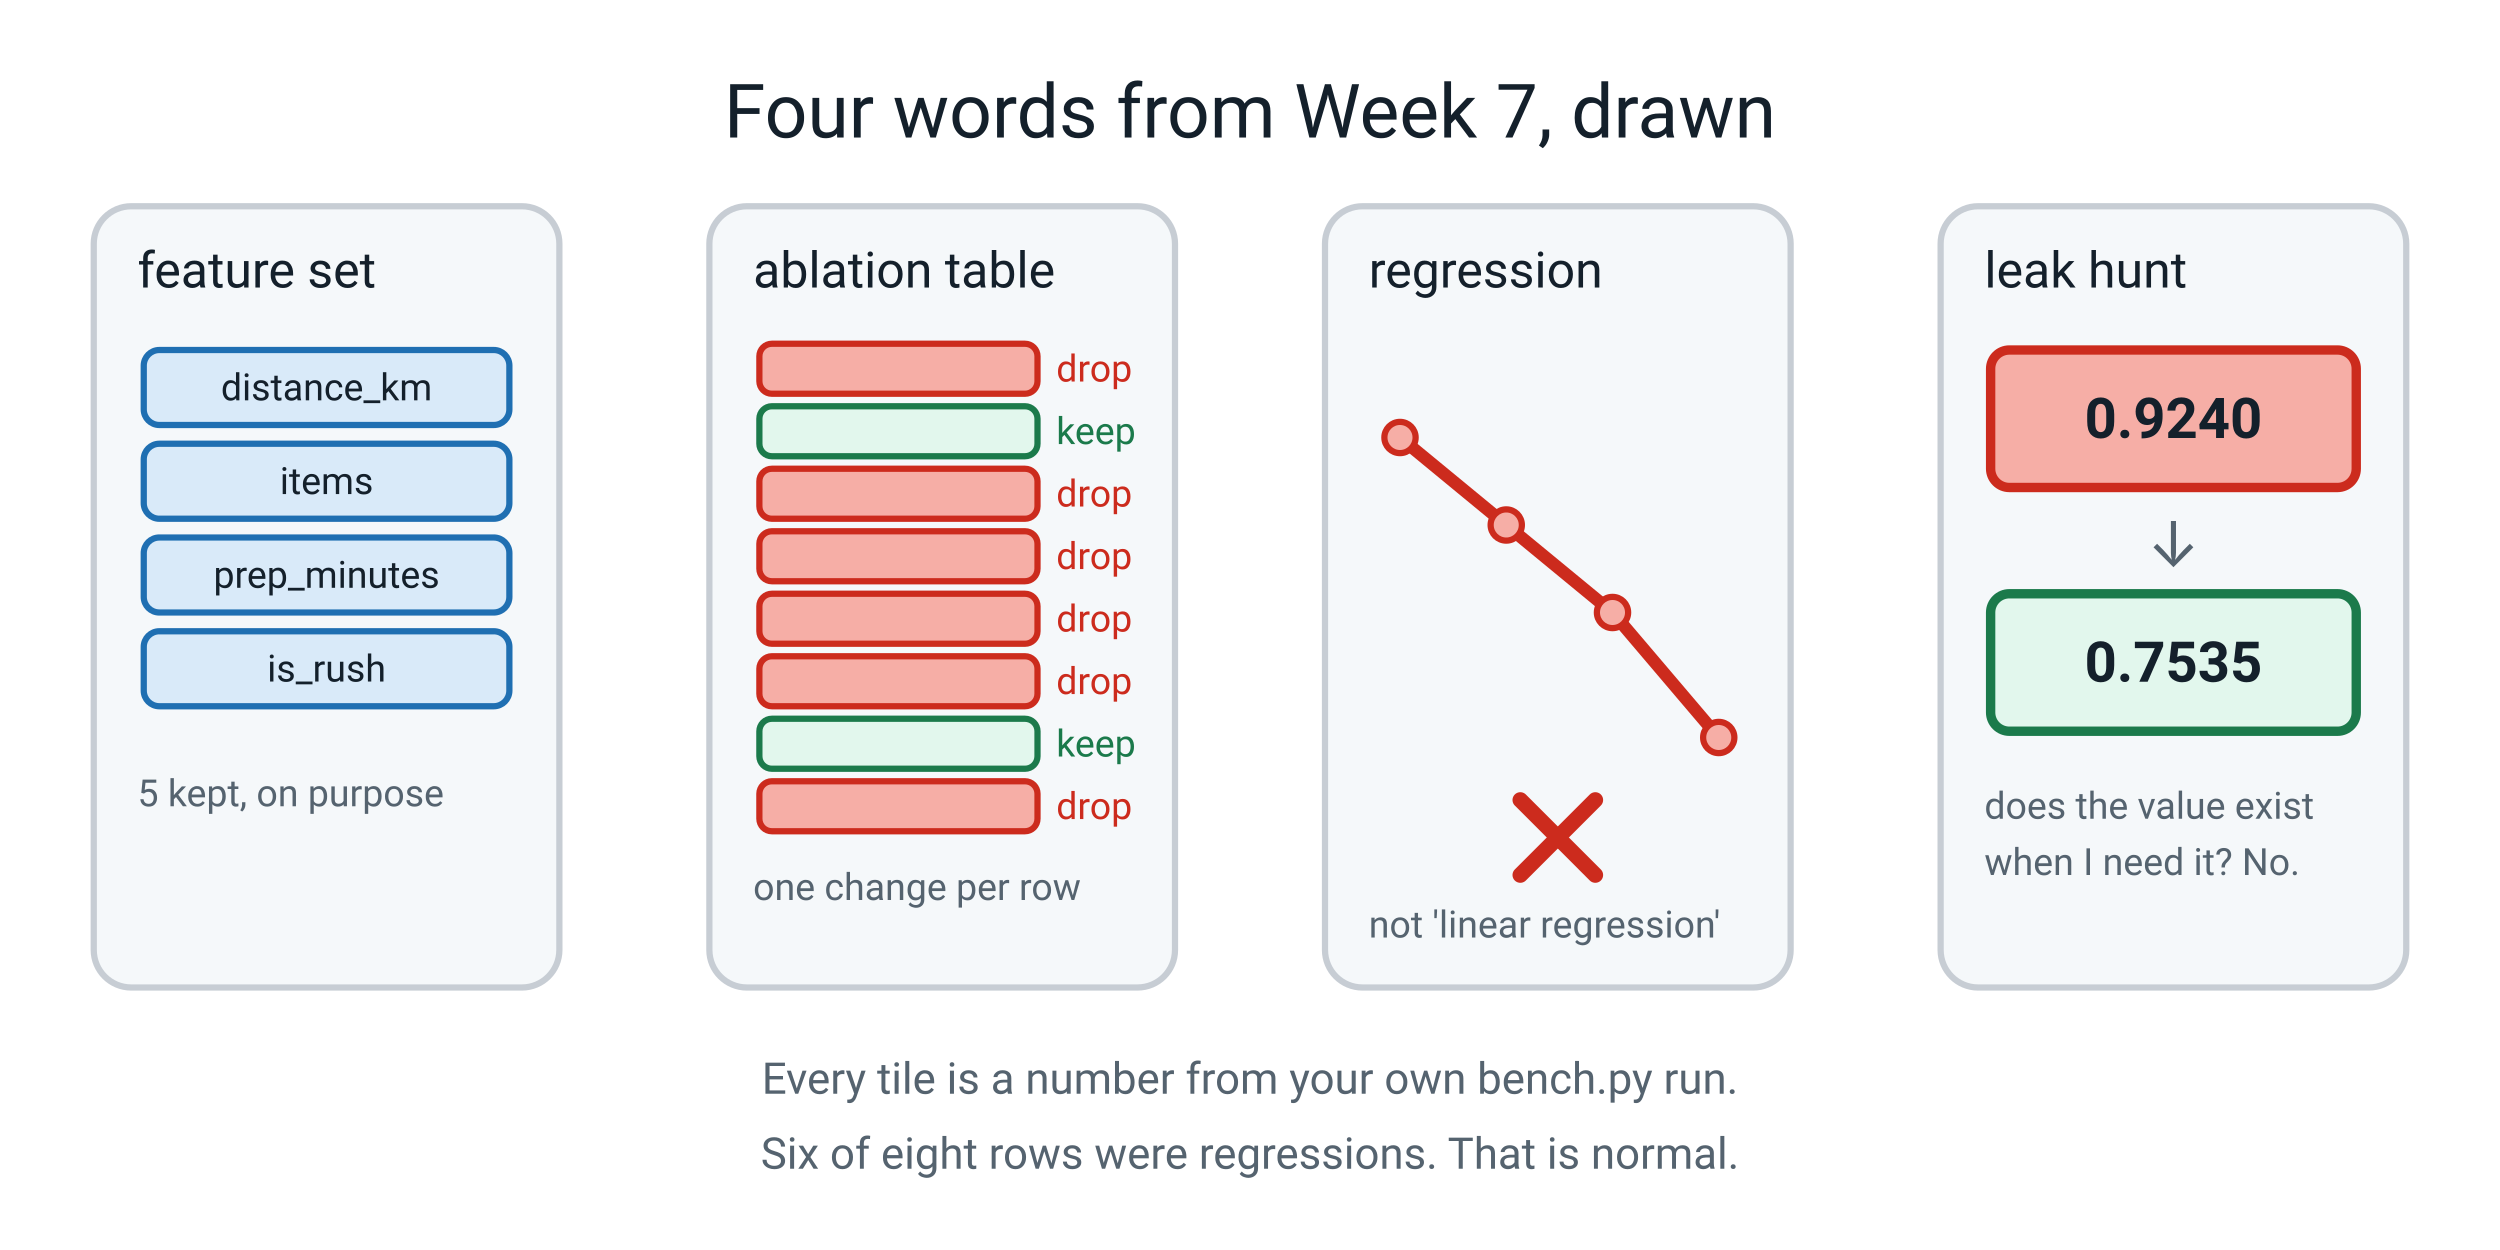
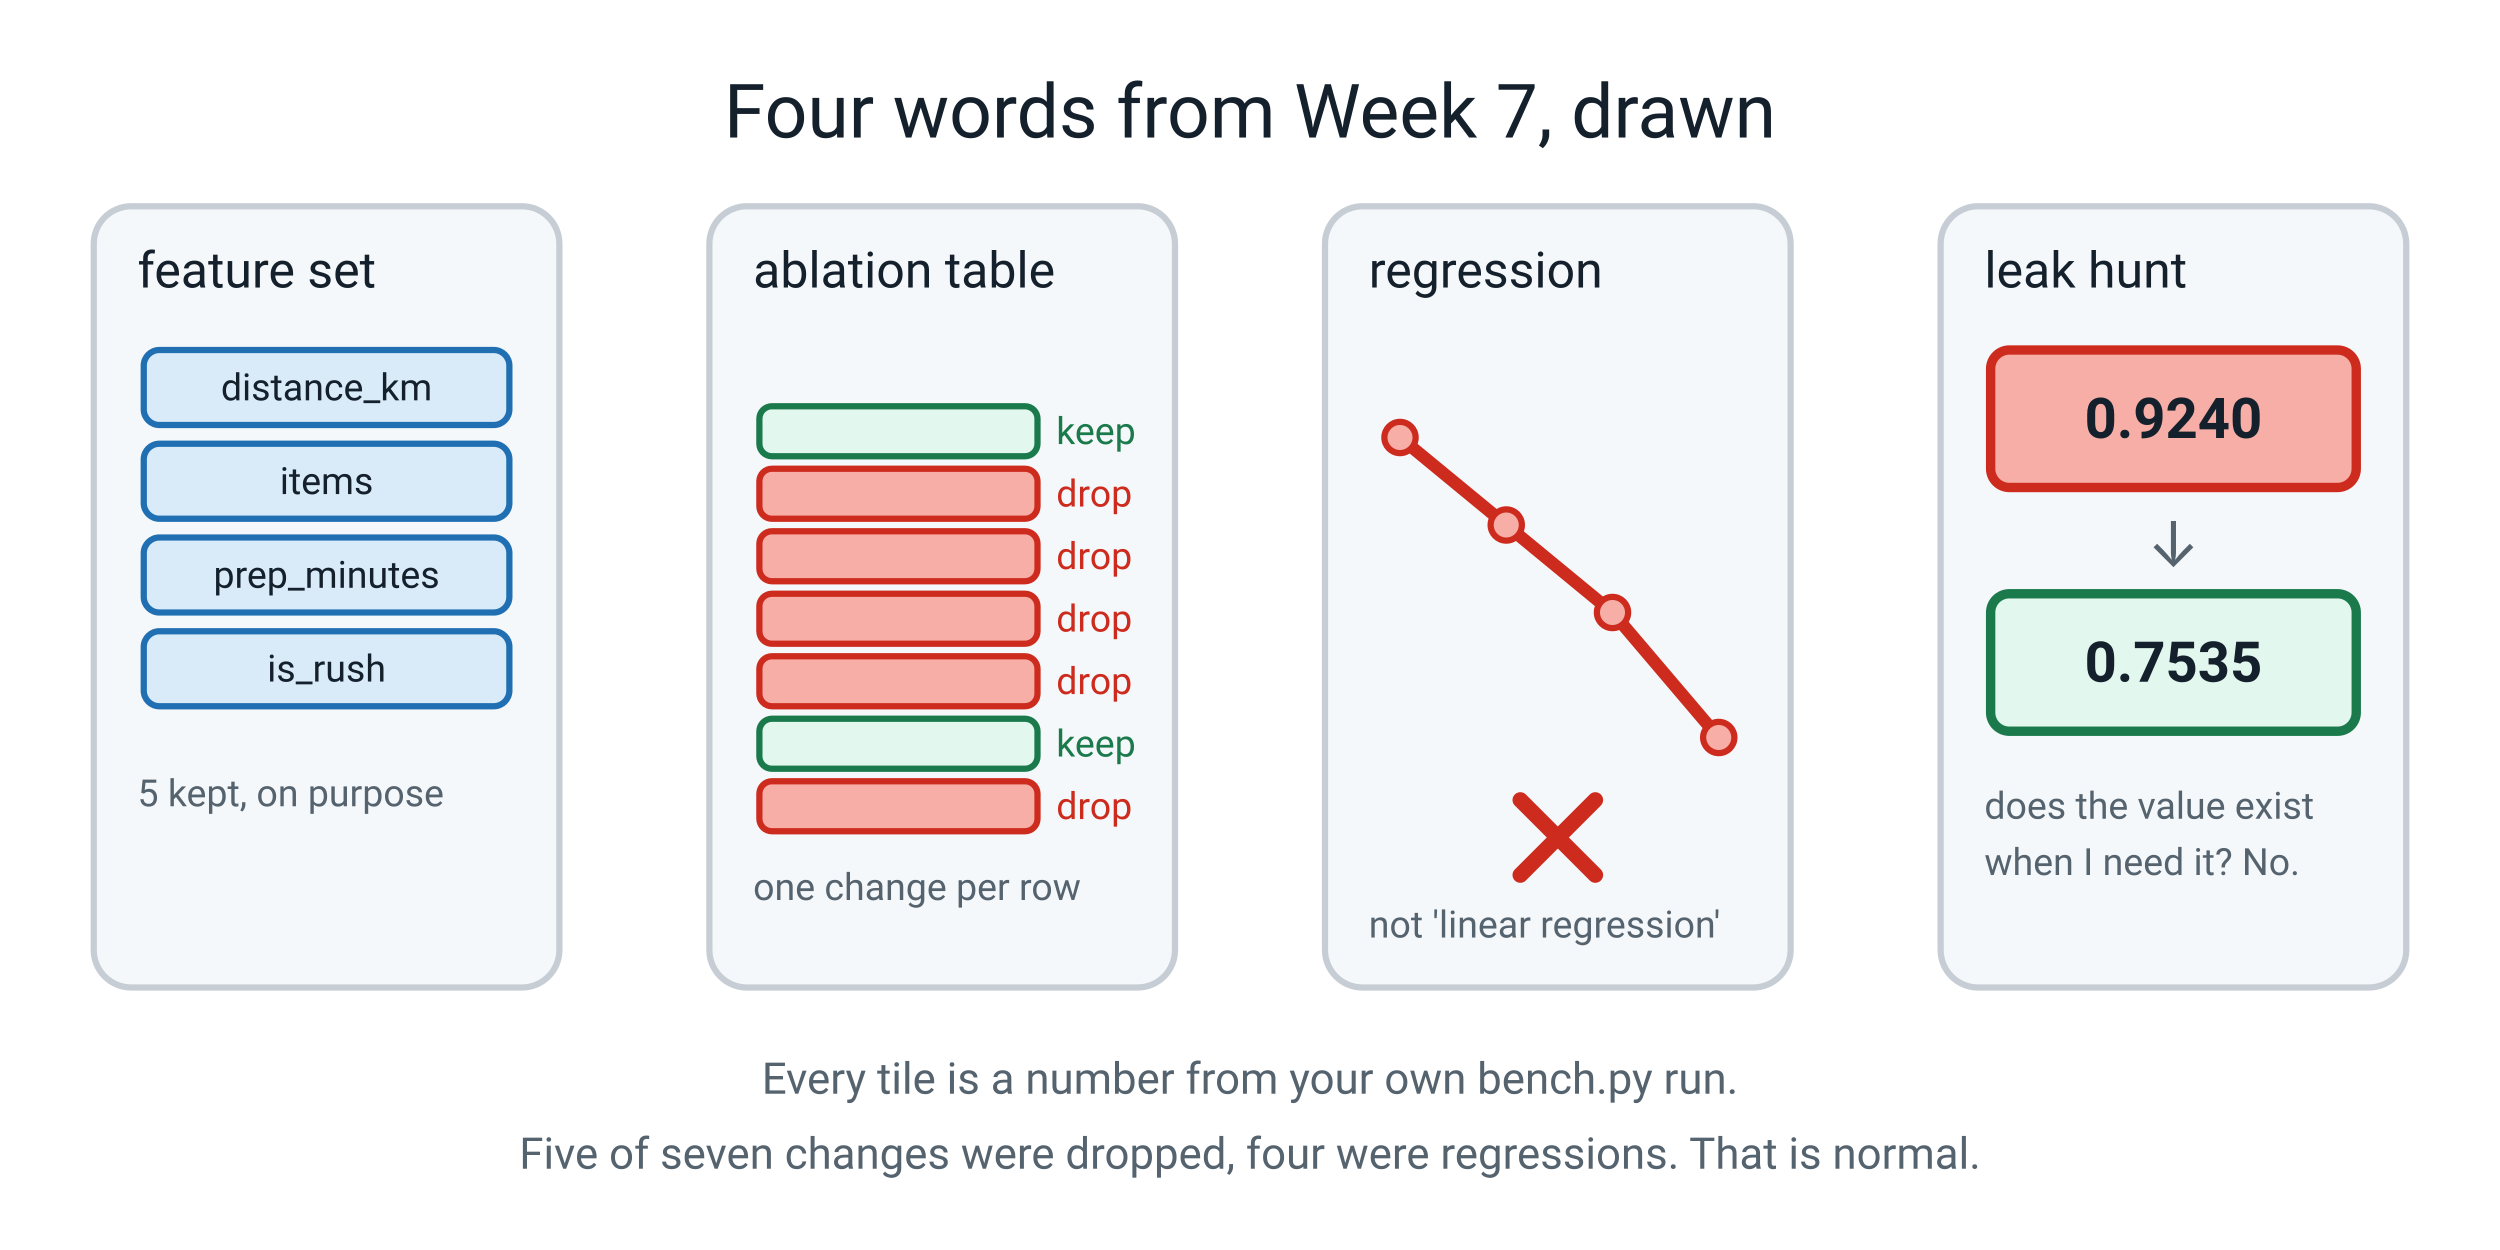
<svg xmlns="http://www.w3.org/2000/svg" viewBox="0 0 800 400" role="img">
  <text x="400" y="44" font-family="ui-sans-serif, system-ui, -apple-system, 'Segoe UI', Roboto, sans-serif" font-size="24" fill="#14202B" text-anchor="middle">Four words from Week 7, drawn</text>
  <rect x="30" y="66" width="149" height="250" rx="12" fill="#F5F8FA" stroke="#C7CDD4" stroke-width="2" stroke-linejoin="round" />
  <text x="44" y="92" font-family="ui-sans-serif, system-ui, -apple-system, 'Segoe UI', Roboto, sans-serif" font-size="16" fill="#14202B" text-anchor="start">feature set</text>
  <rect x="46" y="112" width="117" height="24" rx="5" fill="#D9EAF9" stroke="#1F6FB2" stroke-width="2" stroke-linejoin="round" />
  <text x="104.5" y="124" font-family="ui-sans-serif, system-ui, -apple-system, 'Segoe UI', Roboto, sans-serif" font-size="12" fill="#14202B" text-anchor="middle" dominant-baseline="central">distance_km</text>
  <rect x="46" y="142" width="117" height="24" rx="5" fill="#D9EAF9" stroke="#1F6FB2" stroke-width="2" stroke-linejoin="round" />
  <text x="104.5" y="154" font-family="ui-sans-serif, system-ui, -apple-system, 'Segoe UI', Roboto, sans-serif" font-size="12" fill="#14202B" text-anchor="middle" dominant-baseline="central">items</text>
  <rect x="46" y="172" width="117" height="24" rx="5" fill="#D9EAF9" stroke="#1F6FB2" stroke-width="2" stroke-linejoin="round" />
  <text x="104.5" y="184" font-family="ui-sans-serif, system-ui, -apple-system, 'Segoe UI', Roboto, sans-serif" font-size="12" fill="#14202B" text-anchor="middle" dominant-baseline="central">prep_minutes</text>
  <rect x="46" y="202" width="117" height="24" rx="5" fill="#D9EAF9" stroke="#1F6FB2" stroke-width="2" stroke-linejoin="round" />
  <text x="104.5" y="214" font-family="ui-sans-serif, system-ui, -apple-system, 'Segoe UI', Roboto, sans-serif" font-size="12" fill="#14202B" text-anchor="middle" dominant-baseline="central">is_rush</text>
  <text x="44" y="258" font-family="ui-sans-serif, system-ui, -apple-system, 'Segoe UI', Roboto, sans-serif" font-size="12" fill="#55636F" text-anchor="start">5 kept, on purpose</text>
  <rect x="227" y="66" width="149" height="250" rx="12" fill="#F5F8FA" stroke="#C7CDD4" stroke-width="2" stroke-linejoin="round" />
  <text x="241" y="92" font-family="ui-sans-serif, system-ui, -apple-system, 'Segoe UI', Roboto, sans-serif" font-size="16" fill="#14202B" text-anchor="start">ablation table</text>
-   <rect x="243" y="110" width="89" height="16" rx="4" fill="#F6AEA6" stroke="#CC2B1D" stroke-width="2" stroke-linejoin="round" />
-   <text x="338" y="118" font-family="ui-sans-serif, system-ui, -apple-system, 'Segoe UI', Roboto, sans-serif" font-size="12" fill="#CC2B1D" text-anchor="start" dominant-baseline="central">drop</text>
  <rect x="243" y="130" width="89" height="16" rx="4" fill="#E2F7ED" stroke="#1B7A4B" stroke-width="2" stroke-linejoin="round" />
  <text x="338" y="138" font-family="ui-sans-serif, system-ui, -apple-system, 'Segoe UI', Roboto, sans-serif" font-size="12" fill="#1B7A4B" text-anchor="start" dominant-baseline="central">keep</text>
  <rect x="243" y="150" width="89" height="16" rx="4" fill="#F6AEA6" stroke="#CC2B1D" stroke-width="2" stroke-linejoin="round" />
  <text x="338" y="158" font-family="ui-sans-serif, system-ui, -apple-system, 'Segoe UI', Roboto, sans-serif" font-size="12" fill="#CC2B1D" text-anchor="start" dominant-baseline="central">drop</text>
  <rect x="243" y="170" width="89" height="16" rx="4" fill="#F6AEA6" stroke="#CC2B1D" stroke-width="2" stroke-linejoin="round" />
  <text x="338" y="178" font-family="ui-sans-serif, system-ui, -apple-system, 'Segoe UI', Roboto, sans-serif" font-size="12" fill="#CC2B1D" text-anchor="start" dominant-baseline="central">drop</text>
  <rect x="243" y="190" width="89" height="16" rx="4" fill="#F6AEA6" stroke="#CC2B1D" stroke-width="2" stroke-linejoin="round" />
  <text x="338" y="198" font-family="ui-sans-serif, system-ui, -apple-system, 'Segoe UI', Roboto, sans-serif" font-size="12" fill="#CC2B1D" text-anchor="start" dominant-baseline="central">drop</text>
  <rect x="243" y="210" width="89" height="16" rx="4" fill="#F6AEA6" stroke="#CC2B1D" stroke-width="2" stroke-linejoin="round" />
  <text x="338" y="218" font-family="ui-sans-serif, system-ui, -apple-system, 'Segoe UI', Roboto, sans-serif" font-size="12" fill="#CC2B1D" text-anchor="start" dominant-baseline="central">drop</text>
  <rect x="243" y="230" width="89" height="16" rx="4" fill="#E2F7ED" stroke="#1B7A4B" stroke-width="2" stroke-linejoin="round" />
  <text x="338" y="238" font-family="ui-sans-serif, system-ui, -apple-system, 'Segoe UI', Roboto, sans-serif" font-size="12" fill="#1B7A4B" text-anchor="start" dominant-baseline="central">keep</text>
  <rect x="243" y="250" width="89" height="16" rx="4" fill="#F6AEA6" stroke="#CC2B1D" stroke-width="2" stroke-linejoin="round" />
  <text x="338" y="258" font-family="ui-sans-serif, system-ui, -apple-system, 'Segoe UI', Roboto, sans-serif" font-size="12" fill="#CC2B1D" text-anchor="start" dominant-baseline="central">drop</text>
  <text x="241" y="288" font-family="ui-sans-serif, system-ui, -apple-system, 'Segoe UI', Roboto, sans-serif" font-size="12" fill="#55636F" text-anchor="start">one change per row</text>
  <rect x="424" y="66" width="149" height="250" rx="12" fill="#F5F8FA" stroke="#C7CDD4" stroke-width="2" stroke-linejoin="round" />
  <text x="438" y="92" font-family="ui-sans-serif, system-ui, -apple-system, 'Segoe UI', Roboto, sans-serif" font-size="16" fill="#14202B" text-anchor="start">regression</text>
  <polyline points="448,140 482,168 516,196 550,236" fill="none" stroke="#CC2B1D" stroke-width="4" stroke-linecap="round" stroke-linejoin="round" />
  <circle cx="448" cy="140" r="5" fill="#F6AEA6" stroke="#CC2B1D" stroke-width="2" />
  <circle cx="482" cy="168" r="5" fill="#F6AEA6" stroke="#CC2B1D" stroke-width="2" />
  <circle cx="516" cy="196" r="5" fill="#F6AEA6" stroke="#CC2B1D" stroke-width="2" />
  <circle cx="550" cy="236" r="5" fill="#F6AEA6" stroke="#CC2B1D" stroke-width="2" />
  <line x1="486.5" y1="256" x2="510.5" y2="280" stroke="#CC2B1D" stroke-width="5" stroke-linecap="round" />
  <line x1="510.5" y1="256" x2="486.5" y2="280" stroke="#CC2B1D" stroke-width="5" stroke-linecap="round" />
  <text x="438" y="300" font-family="ui-sans-serif, system-ui, -apple-system, 'Segoe UI', Roboto, sans-serif" font-size="12" fill="#55636F" text-anchor="start">not 'linear regression'</text>
  <rect x="621" y="66" width="149" height="250" rx="12" fill="#F5F8FA" stroke="#C7CDD4" stroke-width="2" stroke-linejoin="round" />
  <text x="635" y="92" font-family="ui-sans-serif, system-ui, -apple-system, 'Segoe UI', Roboto, sans-serif" font-size="16" fill="#14202B" text-anchor="start">leak hunt</text>
  <rect x="637" y="112" width="117" height="44" rx="6" fill="#F6AEA6" stroke="#CC2B1D" stroke-width="3" stroke-linejoin="round" />
  <text x="695.5" y="134" font-family="ui-sans-serif, system-ui, -apple-system, 'Segoe UI', Roboto, sans-serif" font-size="18" fill="#14202B" text-anchor="middle" font-weight="bold" dominant-baseline="central">0.9240</text>
  <text x="695.5" y="174" font-family="ui-sans-serif, system-ui, -apple-system, 'Segoe UI', Roboto, sans-serif" font-size="20" fill="#55636F" text-anchor="middle" dominant-baseline="central">↓</text>
  <rect x="637" y="190" width="117" height="44" rx="6" fill="#E2F7ED" stroke="#1B7A4B" stroke-width="3" stroke-linejoin="round" />
  <text x="695.5" y="212" font-family="ui-sans-serif, system-ui, -apple-system, 'Segoe UI', Roboto, sans-serif" font-size="18" fill="#14202B" text-anchor="middle" font-weight="bold" dominant-baseline="central">0.7535</text>
  <text x="635" y="262" font-family="ui-sans-serif, system-ui, -apple-system, 'Segoe UI', Roboto, sans-serif" font-size="12" fill="#55636F" text-anchor="start">does the value exist</text>
  <text x="635" y="280" font-family="ui-sans-serif, system-ui, -apple-system, 'Segoe UI', Roboto, sans-serif" font-size="12" fill="#55636F" text-anchor="start">when I need it? No.</text>
  <text x="400" y="350" font-family="ui-sans-serif, system-ui, -apple-system, 'Segoe UI', Roboto, sans-serif" font-size="14" fill="#55636F" text-anchor="middle">Every tile is a number from your own bench.py run.</text>
-   <text x="400" y="374" font-family="ui-sans-serif, system-ui, -apple-system, 'Segoe UI', Roboto, sans-serif" font-size="14" fill="#55636F" text-anchor="middle">Six of eight rows were regressions. That is normal.</text>
+   <text x="400" y="374" font-family="ui-sans-serif, system-ui, -apple-system, 'Segoe UI', Roboto, sans-serif" font-size="14" fill="#55636F" text-anchor="middle">Five of seven changes were dropped, four were regressions. That is normal.</text>
</svg>
